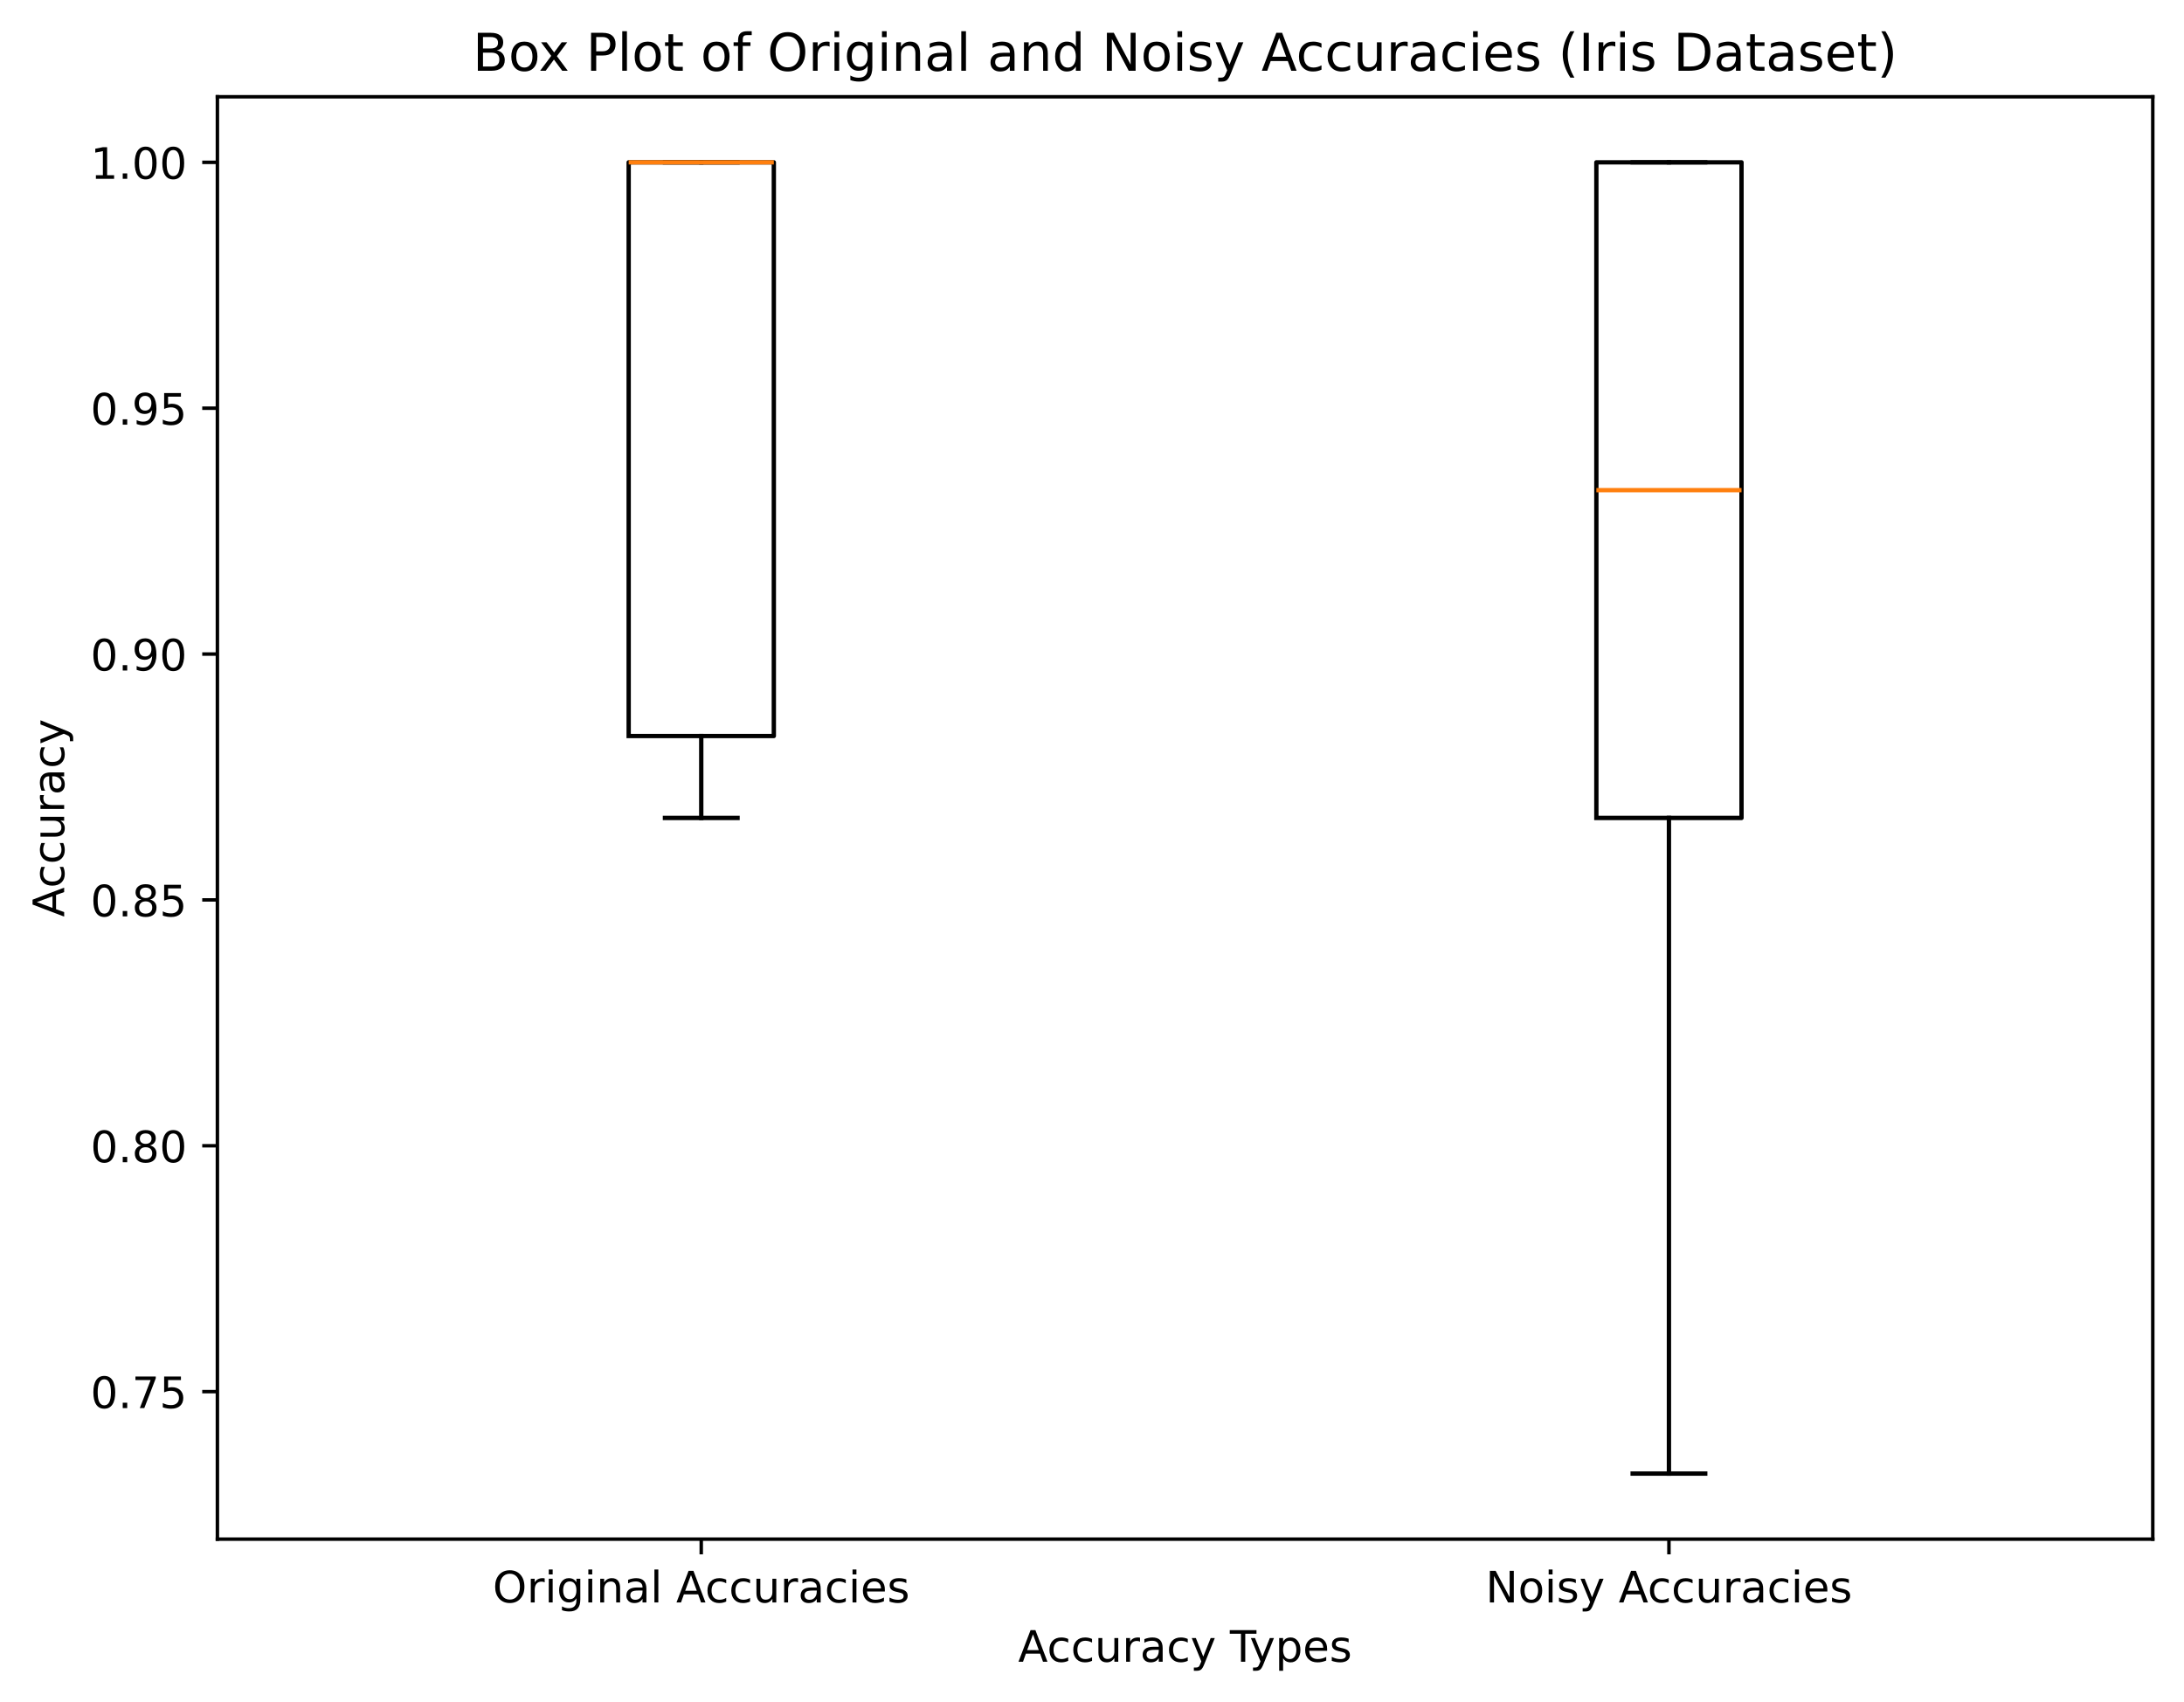
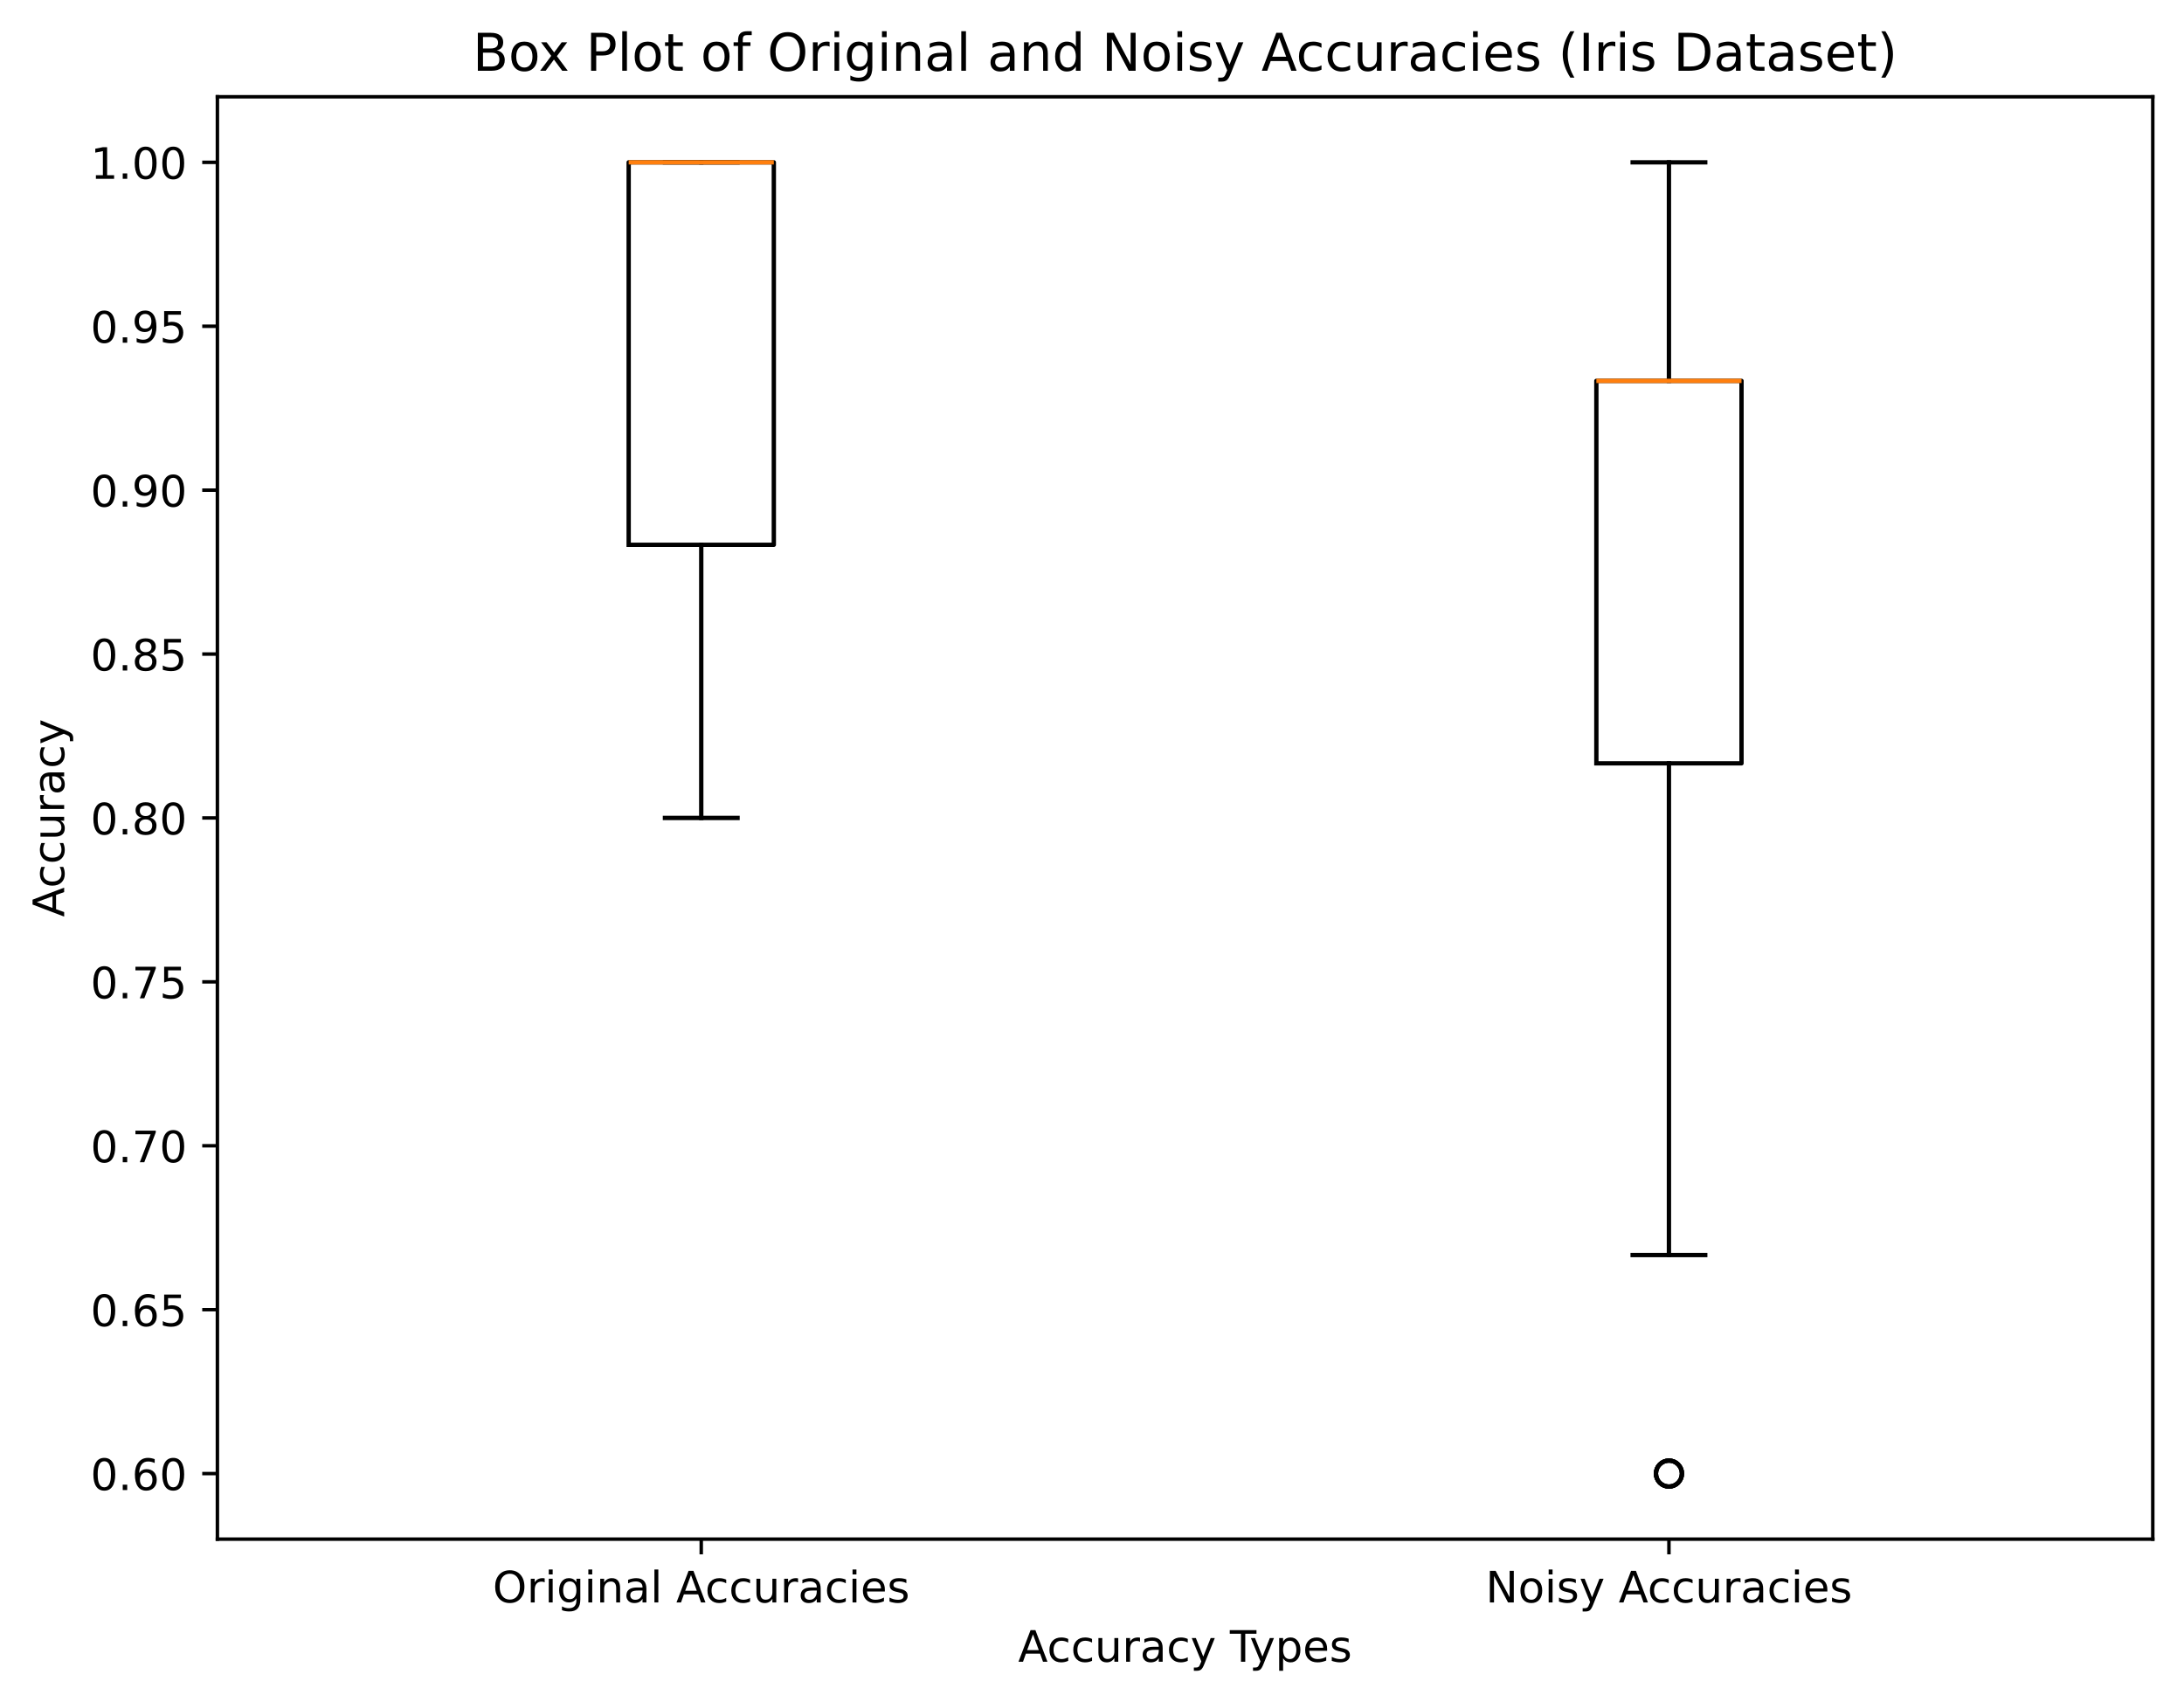
<svg xmlns="http://www.w3.org/2000/svg" xmlns:xlink="http://www.w3.org/1999/xlink" width="503.744pt" height="392.514pt" viewBox="0 0 503.744 392.514" version="1.1">
  <defs>
    <style type="text/css">*{stroke-linejoin: round; stroke-linecap: butt}</style>
  </defs>
  <g id="figure_1">
    <g id="patch_1">
      <path d="M 0 392.514  L 503.744 392.514  L 503.744 0  L 0 0  z " style="fill: #ffffff" />
    </g>
    <g id="axes_1">
      <g id="patch_2">
        <path d="M 50.144 354.958  L 496.544 354.958  L 496.544 22.318  L 50.144 22.318  z " style="fill: #ffffff" />
      </g>
      <g id="matplotlib.axis_1">
        <g id="xtick_1">
          <g id="line2d_1">
            <defs>
-               <path id="m49e9a0e9b3" d="M 0 0  L 0 3.5  " style="stroke: #000000; stroke-width: 0.8" />
+               <path id="m84f3344d67" d="M 0 0  L 0 3.5  " style="stroke: #000000; stroke-width: 0.8" />
            </defs>
            <g>
-               <use xlink:href="#m49e9a0e9b3" x="161.744" y="354.958" style="stroke: #000000; stroke-width: 0.8" />
+               <use xlink:href="#m84f3344d67" x="161.744" y="354.958" style="stroke: #000000; stroke-width: 0.8" />
            </g>
          </g>
          <g id="text_1">
            <g transform="translate(113.65 369.5566) scale(0.1 -0.1)">
              <defs>
                <path id="DejaVuSans-4f" d="M 2522 4238  Q 1834 4238 1429 3725  Q 1025 3213 1025 2328  Q 1025 1447 1429 934  Q 1834 422 2522 422  Q 3209 422 3611 934  Q 4013 1447 4013 2328  Q 4013 3213 3611 3725  Q 3209 4238 2522 4238  z M 2522 4750  Q 3503 4750 4090 4092  Q 4678 3434 4678 2328  Q 4678 1225 4090 567  Q 3503 -91 2522 -91  Q 1538 -91 948 565  Q 359 1222 359 2328  Q 359 3434 948 4092  Q 1538 4750 2522 4750  z " transform="scale(0.015625)" />
                <path id="DejaVuSans-72" d="M 2631 2963  Q 2534 3019 2420 3045  Q 2306 3072 2169 3072  Q 1681 3072 1420 2755  Q 1159 2438 1159 1844  L 1159 0  L 581 0  L 581 3500  L 1159 3500  L 1159 2956  Q 1341 3275 1631 3429  Q 1922 3584 2338 3584  Q 2397 3584 2469 3576  Q 2541 3569 2628 3553  L 2631 2963  z " transform="scale(0.015625)" />
                <path id="DejaVuSans-69" d="M 603 3500  L 1178 3500  L 1178 0  L 603 0  L 603 3500  z M 603 4863  L 1178 4863  L 1178 4134  L 603 4134  L 603 4863  z " transform="scale(0.015625)" />
                <path id="DejaVuSans-67" d="M 2906 1791  Q 2906 2416 2648 2759  Q 2391 3103 1925 3103  Q 1463 3103 1205 2759  Q 947 2416 947 1791  Q 947 1169 1205 825  Q 1463 481 1925 481  Q 2391 481 2648 825  Q 2906 1169 2906 1791  z M 3481 434  Q 3481 -459 3084 -895  Q 2688 -1331 1869 -1331  Q 1566 -1331 1297 -1286  Q 1028 -1241 775 -1147  L 775 -588  Q 1028 -725 1275 -790  Q 1522 -856 1778 -856  Q 2344 -856 2625 -561  Q 2906 -266 2906 331  L 2906 616  Q 2728 306 2450 153  Q 2172 0 1784 0  Q 1141 0 747 490  Q 353 981 353 1791  Q 353 2603 747 3093  Q 1141 3584 1784 3584  Q 2172 3584 2450 3431  Q 2728 3278 2906 2969  L 2906 3500  L 3481 3500  L 3481 434  z " transform="scale(0.015625)" />
                <path id="DejaVuSans-6e" d="M 3513 2113  L 3513 0  L 2938 0  L 2938 2094  Q 2938 2591 2744 2837  Q 2550 3084 2163 3084  Q 1697 3084 1428 2787  Q 1159 2491 1159 1978  L 1159 0  L 581 0  L 581 3500  L 1159 3500  L 1159 2956  Q 1366 3272 1645 3428  Q 1925 3584 2291 3584  Q 2894 3584 3203 3211  Q 3513 2838 3513 2113  z " transform="scale(0.015625)" />
                <path id="DejaVuSans-61" d="M 2194 1759  Q 1497 1759 1228 1600  Q 959 1441 959 1056  Q 959 750 1161 570  Q 1363 391 1709 391  Q 2188 391 2477 730  Q 2766 1069 2766 1631  L 2766 1759  L 2194 1759  z M 3341 1997  L 3341 0  L 2766 0  L 2766 531  Q 2569 213 2275 61  Q 1981 -91 1556 -91  Q 1019 -91 701 211  Q 384 513 384 1019  Q 384 1609 779 1909  Q 1175 2209 1959 2209  L 2766 2209  L 2766 2266  Q 2766 2663 2505 2880  Q 2244 3097 1772 3097  Q 1472 3097 1187 3025  Q 903 2953 641 2809  L 641 3341  Q 956 3463 1253 3523  Q 1550 3584 1831 3584  Q 2591 3584 2966 3190  Q 3341 2797 3341 1997  z " transform="scale(0.015625)" />
                <path id="DejaVuSans-6c" d="M 603 4863  L 1178 4863  L 1178 0  L 603 0  L 603 4863  z " transform="scale(0.015625)" />
                <path id="DejaVuSans-20" transform="scale(0.015625)" />
                <path id="DejaVuSans-41" d="M 2188 4044  L 1331 1722  L 3047 1722  L 2188 4044  z M 1831 4666  L 2547 4666  L 4325 0  L 3669 0  L 3244 1197  L 1141 1197  L 716 0  L 50 0  L 1831 4666  z " transform="scale(0.015625)" />
                <path id="DejaVuSans-63" d="M 3122 3366  L 3122 2828  Q 2878 2963 2633 3030  Q 2388 3097 2138 3097  Q 1578 3097 1268 2742  Q 959 2388 959 1747  Q 959 1106 1268 751  Q 1578 397 2138 397  Q 2388 397 2633 464  Q 2878 531 3122 666  L 3122 134  Q 2881 22 2623 -34  Q 2366 -91 2075 -91  Q 1284 -91 818 406  Q 353 903 353 1747  Q 353 2603 823 3093  Q 1294 3584 2113 3584  Q 2378 3584 2631 3529  Q 2884 3475 3122 3366  z " transform="scale(0.015625)" />
                <path id="DejaVuSans-75" d="M 544 1381  L 544 3500  L 1119 3500  L 1119 1403  Q 1119 906 1312 657  Q 1506 409 1894 409  Q 2359 409 2629 706  Q 2900 1003 2900 1516  L 2900 3500  L 3475 3500  L 3475 0  L 2900 0  L 2900 538  Q 2691 219 2414 64  Q 2138 -91 1772 -91  Q 1169 -91 856 284  Q 544 659 544 1381  z M 1991 3584  L 1991 3584  z " transform="scale(0.015625)" />
                <path id="DejaVuSans-65" d="M 3597 1894  L 3597 1613  L 953 1613  Q 991 1019 1311 708  Q 1631 397 2203 397  Q 2534 397 2845 478  Q 3156 559 3463 722  L 3463 178  Q 3153 47 2828 -22  Q 2503 -91 2169 -91  Q 1331 -91 842 396  Q 353 884 353 1716  Q 353 2575 817 3079  Q 1281 3584 2069 3584  Q 2775 3584 3186 3129  Q 3597 2675 3597 1894  z M 3022 2063  Q 3016 2534 2758 2815  Q 2500 3097 2075 3097  Q 1594 3097 1305 2825  Q 1016 2553 972 2059  L 3022 2063  z " transform="scale(0.015625)" />
                <path id="DejaVuSans-73" d="M 2834 3397  L 2834 2853  Q 2591 2978 2328 3040  Q 2066 3103 1784 3103  Q 1356 3103 1142 2972  Q 928 2841 928 2578  Q 928 2378 1081 2264  Q 1234 2150 1697 2047  L 1894 2003  Q 2506 1872 2764 1633  Q 3022 1394 3022 966  Q 3022 478 2636 193  Q 2250 -91 1575 -91  Q 1294 -91 989 -36  Q 684 19 347 128  L 347 722  Q 666 556 975 473  Q 1284 391 1588 391  Q 1994 391 2212 530  Q 2431 669 2431 922  Q 2431 1156 2273 1281  Q 2116 1406 1581 1522  L 1381 1569  Q 847 1681 609 1914  Q 372 2147 372 2553  Q 372 3047 722 3315  Q 1072 3584 1716 3584  Q 2034 3584 2315 3537  Q 2597 3491 2834 3397  z " transform="scale(0.015625)" />
              </defs>
              <use xlink:href="#DejaVuSans-4f" />
              <use xlink:href="#DejaVuSans-72" x="78.711" />
              <use xlink:href="#DejaVuSans-69" x="119.824" />
              <use xlink:href="#DejaVuSans-67" x="147.607" />
              <use xlink:href="#DejaVuSans-69" x="211.084" />
              <use xlink:href="#DejaVuSans-6e" x="238.867" />
              <use xlink:href="#DejaVuSans-61" x="302.246" />
              <use xlink:href="#DejaVuSans-6c" x="363.525" />
              <use xlink:href="#DejaVuSans-20" x="391.309" />
              <use xlink:href="#DejaVuSans-41" x="423.096" />
              <use xlink:href="#DejaVuSans-63" x="489.754" />
              <use xlink:href="#DejaVuSans-63" x="544.734" />
              <use xlink:href="#DejaVuSans-75" x="599.715" />
              <use xlink:href="#DejaVuSans-72" x="663.094" />
              <use xlink:href="#DejaVuSans-61" x="704.207" />
              <use xlink:href="#DejaVuSans-63" x="765.486" />
              <use xlink:href="#DejaVuSans-69" x="820.467" />
              <use xlink:href="#DejaVuSans-65" x="848.25" />
              <use xlink:href="#DejaVuSans-73" x="909.773" />
            </g>
          </g>
        </g>
        <g id="xtick_2">
          <g id="line2d_2">
            <g>
-               <use xlink:href="#m49e9a0e9b3" x="384.944" y="354.958" style="stroke: #000000; stroke-width: 0.8" />
+               <use xlink:href="#m84f3344d67" x="384.944" y="354.958" style="stroke: #000000; stroke-width: 0.8" />
            </g>
          </g>
          <g id="text_2">
            <g transform="translate(342.6625 369.5566) scale(0.1 -0.1)">
              <defs>
                <path id="DejaVuSans-4e" d="M 628 4666  L 1478 4666  L 3547 763  L 3547 4666  L 4159 4666  L 4159 0  L 3309 0  L 1241 3903  L 1241 0  L 628 0  L 628 4666  z " transform="scale(0.015625)" />
                <path id="DejaVuSans-6f" d="M 1959 3097  Q 1497 3097 1228 2736  Q 959 2375 959 1747  Q 959 1119 1226 758  Q 1494 397 1959 397  Q 2419 397 2687 759  Q 2956 1122 2956 1747  Q 2956 2369 2687 2733  Q 2419 3097 1959 3097  z M 1959 3584  Q 2709 3584 3137 3096  Q 3566 2609 3566 1747  Q 3566 888 3137 398  Q 2709 -91 1959 -91  Q 1206 -91 779 398  Q 353 888 353 1747  Q 353 2609 779 3096  Q 1206 3584 1959 3584  z " transform="scale(0.015625)" />
                <path id="DejaVuSans-79" d="M 2059 -325  Q 1816 -950 1584 -1140  Q 1353 -1331 966 -1331  L 506 -1331  L 506 -850  L 844 -850  Q 1081 -850 1212 -737  Q 1344 -625 1503 -206  L 1606 56  L 191 3500  L 800 3500  L 1894 763  L 2988 3500  L 3597 3500  L 2059 -325  z " transform="scale(0.015625)" />
              </defs>
              <use xlink:href="#DejaVuSans-4e" />
              <use xlink:href="#DejaVuSans-6f" x="74.805" />
              <use xlink:href="#DejaVuSans-69" x="135.986" />
              <use xlink:href="#DejaVuSans-73" x="163.77" />
              <use xlink:href="#DejaVuSans-79" x="215.869" />
              <use xlink:href="#DejaVuSans-20" x="275.049" />
              <use xlink:href="#DejaVuSans-41" x="306.836" />
              <use xlink:href="#DejaVuSans-63" x="373.494" />
              <use xlink:href="#DejaVuSans-63" x="428.475" />
              <use xlink:href="#DejaVuSans-75" x="483.455" />
              <use xlink:href="#DejaVuSans-72" x="546.834" />
              <use xlink:href="#DejaVuSans-61" x="587.947" />
              <use xlink:href="#DejaVuSans-63" x="649.227" />
              <use xlink:href="#DejaVuSans-69" x="704.207" />
              <use xlink:href="#DejaVuSans-65" x="731.99" />
              <use xlink:href="#DejaVuSans-73" x="793.514" />
            </g>
          </g>
        </g>
        <g id="text_3">
          <g transform="translate(234.8391 383.2347) scale(0.1 -0.1)">
            <defs>
              <path id="DejaVuSans-54" d="M -19 4666  L 3928 4666  L 3928 4134  L 2272 4134  L 2272 0  L 1638 0  L 1638 4134  L -19 4134  L -19 4666  z " transform="scale(0.015625)" />
              <path id="DejaVuSans-70" d="M 1159 525  L 1159 -1331  L 581 -1331  L 581 3500  L 1159 3500  L 1159 2969  Q 1341 3281 1617 3432  Q 1894 3584 2278 3584  Q 2916 3584 3314 3078  Q 3713 2572 3713 1747  Q 3713 922 3314 415  Q 2916 -91 2278 -91  Q 1894 -91 1617 61  Q 1341 213 1159 525  z M 3116 1747  Q 3116 2381 2855 2742  Q 2594 3103 2138 3103  Q 1681 3103 1420 2742  Q 1159 2381 1159 1747  Q 1159 1113 1420 752  Q 1681 391 2138 391  Q 2594 391 2855 752  Q 3116 1113 3116 1747  z " transform="scale(0.015625)" />
            </defs>
            <use xlink:href="#DejaVuSans-41" />
            <use xlink:href="#DejaVuSans-63" x="66.658" />
            <use xlink:href="#DejaVuSans-63" x="121.639" />
            <use xlink:href="#DejaVuSans-75" x="176.619" />
            <use xlink:href="#DejaVuSans-72" x="239.998" />
            <use xlink:href="#DejaVuSans-61" x="281.111" />
            <use xlink:href="#DejaVuSans-63" x="342.391" />
            <use xlink:href="#DejaVuSans-79" x="397.371" />
            <use xlink:href="#DejaVuSans-20" x="456.551" />
            <use xlink:href="#DejaVuSans-54" x="488.338" />
            <use xlink:href="#DejaVuSans-79" x="533.797" />
            <use xlink:href="#DejaVuSans-70" x="592.977" />
            <use xlink:href="#DejaVuSans-65" x="656.453" />
            <use xlink:href="#DejaVuSans-73" x="717.977" />
          </g>
        </g>
      </g>
      <g id="matplotlib.axis_2">
        <g id="ytick_1">
          <g id="line2d_3">
            <defs>
-               <path id="m292fc39366" d="M 0 0  L -3.5 0  " style="stroke: #000000; stroke-width: 0.8" />
+               <path id="m456802568d" d="M 0 0  L -3.5 0  " style="stroke: #000000; stroke-width: 0.8" />
            </defs>
            <g>
-               <use xlink:href="#m292fc39366" x="50.144" y="320.938" style="stroke: #000000; stroke-width: 0.8" />
+               <use xlink:href="#m456802568d" x="50.144" y="339.838" style="stroke: #000000; stroke-width: 0.8" />
            </g>
          </g>
          <g id="text_4">
-             <g transform="translate(20.87813 324.7373) scale(0.1 -0.1)">
+             <g transform="translate(20.87813 343.6373) scale(0.1 -0.1)">
              <defs>
                <path id="DejaVuSans-30" d="M 2034 4250  Q 1547 4250 1301 3770  Q 1056 3291 1056 2328  Q 1056 1369 1301 889  Q 1547 409 2034 409  Q 2525 409 2770 889  Q 3016 1369 3016 2328  Q 3016 3291 2770 3770  Q 2525 4250 2034 4250  z M 2034 4750  Q 2819 4750 3233 4129  Q 3647 3509 3647 2328  Q 3647 1150 3233 529  Q 2819 -91 2034 -91  Q 1250 -91 836 529  Q 422 1150 422 2328  Q 422 3509 836 4129  Q 1250 4750 2034 4750  z " transform="scale(0.015625)" />
                <path id="DejaVuSans-2e" d="M 684 794  L 1344 794  L 1344 0  L 684 0  L 684 794  z " transform="scale(0.015625)" />
+                 <path id="DejaVuSans-36" d="M 2113 2584  Q 1688 2584 1439 2293  Q 1191 2003 1191 1497  Q 1191 994 1439 701  Q 1688 409 2113 409  Q 2538 409 2786 701  Q 3034 994 3034 1497  Q 3034 2003 2786 2293  Q 2538 2584 2113 2584  z M 3366 4563  L 3366 3988  Q 3128 4100 2886 4159  Q 2644 4219 2406 4219  Q 1781 4219 1451 3797  Q 1122 3375 1075 2522  Q 1259 2794 1537 2939  Q 1816 3084 2150 3084  Q 2853 3084 3261 2657  Q 3669 2231 3669 1497  Q 3669 778 3244 343  Q 2819 -91 2113 -91  Q 1303 -91 875 529  Q 447 1150 447 2328  Q 447 3434 972 4092  Q 1497 4750 2381 4750  Q 2619 4750 2861 4703  Q 3103 4656 3366 4563  z " transform="scale(0.015625)" />
+               </defs>
+               <use xlink:href="#DejaVuSans-30" />
+               <use xlink:href="#DejaVuSans-2e" x="63.623" />
+               <use xlink:href="#DejaVuSans-36" x="95.41" />
+               <use xlink:href="#DejaVuSans-30" x="159.033" />
+             </g>
+           </g>
+         </g>
+         <g id="ytick_2">
+           <g id="line2d_4">
+             <g>
+               <use xlink:href="#m456802568d" x="50.144" y="302.038" style="stroke: #000000; stroke-width: 0.8" />
+             </g>
+           </g>
+           <g id="text_5">
+             <g transform="translate(20.87813 305.8373) scale(0.1 -0.1)">
+               <defs>
+                 <path id="DejaVuSans-35" d="M 691 4666  L 3169 4666  L 3169 4134  L 1269 4134  L 1269 2991  Q 1406 3038 1543 3061  Q 1681 3084 1819 3084  Q 2600 3084 3056 2656  Q 3513 2228 3513 1497  Q 3513 744 3044 326  Q 2575 -91 1722 -91  Q 1428 -91 1123 -41  Q 819 9 494 109  L 494 744  Q 775 591 1075 516  Q 1375 441 1709 441  Q 2250 441 2565 725  Q 2881 1009 2881 1497  Q 2881 1984 2565 2268  Q 2250 2553 1709 2553  Q 1456 2553 1204 2497  Q 953 2441 691 2322  L 691 4666  z " transform="scale(0.015625)" />
+               </defs>
+               <use xlink:href="#DejaVuSans-30" />
+               <use xlink:href="#DejaVuSans-2e" x="63.623" />
+               <use xlink:href="#DejaVuSans-36" x="95.41" />
+               <use xlink:href="#DejaVuSans-35" x="159.033" />
+             </g>
+           </g>
+         </g>
+         <g id="ytick_3">
+           <g id="line2d_5">
+             <g>
+               <use xlink:href="#m456802568d" x="50.144" y="264.238" style="stroke: #000000; stroke-width: 0.8" />
+             </g>
+           </g>
+           <g id="text_6">
+             <g transform="translate(20.87813 268.0373) scale(0.1 -0.1)">
+               <defs>
                <path id="DejaVuSans-37" d="M 525 4666  L 3525 4666  L 3525 4397  L 1831 0  L 1172 0  L 2766 4134  L 525 4134  L 525 4666  z " transform="scale(0.015625)" />
-                 <path id="DejaVuSans-35" d="M 691 4666  L 3169 4666  L 3169 4134  L 1269 4134  L 1269 2991  Q 1406 3038 1543 3061  Q 1681 3084 1819 3084  Q 2600 3084 3056 2656  Q 3513 2228 3513 1497  Q 3513 744 3044 326  Q 2575 -91 1722 -91  Q 1428 -91 1123 -41  Q 819 9 494 109  L 494 744  Q 775 591 1075 516  Q 1375 441 1709 441  Q 2250 441 2565 725  Q 2881 1009 2881 1497  Q 2881 1984 2565 2268  Q 2250 2553 1709 2553  Q 1456 2553 1204 2497  Q 953 2441 691 2322  L 691 4666  z " transform="scale(0.015625)" />
-               </defs>
+               </defs>
+               <use xlink:href="#DejaVuSans-30" />
+               <use xlink:href="#DejaVuSans-2e" x="63.623" />
+               <use xlink:href="#DejaVuSans-37" x="95.41" />
+               <use xlink:href="#DejaVuSans-30" x="159.033" />
+             </g>
+           </g>
+         </g>
+         <g id="ytick_4">
+           <g id="line2d_6">
+             <g>
+               <use xlink:href="#m456802568d" x="50.144" y="226.438" style="stroke: #000000; stroke-width: 0.8" />
+             </g>
+           </g>
+           <g id="text_7">
+             <g transform="translate(20.87813 230.2373) scale(0.1 -0.1)">
              <use xlink:href="#DejaVuSans-30" />
              <use xlink:href="#DejaVuSans-2e" x="63.623" />
              <use xlink:href="#DejaVuSans-37" x="95.41" />
              <use xlink:href="#DejaVuSans-35" x="159.033" />
            </g>
          </g>
        </g>
-         <g id="ytick_2">
-           <g id="line2d_4">
-             <g>
-               <use xlink:href="#m292fc39366" x="50.144" y="264.238" style="stroke: #000000; stroke-width: 0.8" />
-             </g>
-           </g>
-           <g id="text_5">
-             <g transform="translate(20.87813 268.0373) scale(0.1 -0.1)">
+         <g id="ytick_5">
+           <g id="line2d_7">
+             <g>
+               <use xlink:href="#m456802568d" x="50.144" y="188.638" style="stroke: #000000; stroke-width: 0.8" />
+             </g>
+           </g>
+           <g id="text_8">
+             <g transform="translate(20.87813 192.4373) scale(0.1 -0.1)">
              <defs>
                <path id="DejaVuSans-38" d="M 2034 2216  Q 1584 2216 1326 1975  Q 1069 1734 1069 1313  Q 1069 891 1326 650  Q 1584 409 2034 409  Q 2484 409 2743 651  Q 3003 894 3003 1313  Q 3003 1734 2745 1975  Q 2488 2216 2034 2216  z M 1403 2484  Q 997 2584 770 2862  Q 544 3141 544 3541  Q 544 4100 942 4425  Q 1341 4750 2034 4750  Q 2731 4750 3128 4425  Q 3525 4100 3525 3541  Q 3525 3141 3298 2862  Q 3072 2584 2669 2484  Q 3125 2378 3379 2068  Q 3634 1759 3634 1313  Q 3634 634 3220 271  Q 2806 -91 2034 -91  Q 1263 -91 848 271  Q 434 634 434 1313  Q 434 1759 690 2068  Q 947 2378 1403 2484  z M 1172 3481  Q 1172 3119 1398 2916  Q 1625 2713 2034 2713  Q 2441 2713 2670 2916  Q 2900 3119 2900 3481  Q 2900 3844 2670 4047  Q 2441 4250 2034 4250  Q 1625 4250 1398 4047  Q 1172 3844 1172 3481  z " transform="scale(0.015625)" />
              </defs>
              <use xlink:href="#DejaVuSans-30" />
              <use xlink:href="#DejaVuSans-2e" x="63.623" />
              <use xlink:href="#DejaVuSans-38" x="95.41" />
              <use xlink:href="#DejaVuSans-30" x="159.033" />
            </g>
          </g>
        </g>
-         <g id="ytick_3">
-           <g id="line2d_5">
-             <g>
-               <use xlink:href="#m292fc39366" x="50.144" y="207.538" style="stroke: #000000; stroke-width: 0.8" />
-             </g>
-           </g>
-           <g id="text_6">
-             <g transform="translate(20.87813 211.3373) scale(0.1 -0.1)">
+         <g id="ytick_6">
+           <g id="line2d_8">
+             <g>
+               <use xlink:href="#m456802568d" x="50.144" y="150.838" style="stroke: #000000; stroke-width: 0.8" />
+             </g>
+           </g>
+           <g id="text_9">
+             <g transform="translate(20.87813 154.6373) scale(0.1 -0.1)">
              <use xlink:href="#DejaVuSans-30" />
              <use xlink:href="#DejaVuSans-2e" x="63.623" />
              <use xlink:href="#DejaVuSans-38" x="95.41" />
              <use xlink:href="#DejaVuSans-35" x="159.033" />
            </g>
          </g>
        </g>
-         <g id="ytick_4">
-           <g id="line2d_6">
-             <g>
-               <use xlink:href="#m292fc39366" x="50.144" y="150.838" style="stroke: #000000; stroke-width: 0.8" />
-             </g>
-           </g>
-           <g id="text_7">
-             <g transform="translate(20.87813 154.6373) scale(0.1 -0.1)">
+         <g id="ytick_7">
+           <g id="line2d_9">
+             <g>
+               <use xlink:href="#m456802568d" x="50.144" y="113.038" style="stroke: #000000; stroke-width: 0.8" />
+             </g>
+           </g>
+           <g id="text_10">
+             <g transform="translate(20.87813 116.8373) scale(0.1 -0.1)">
              <defs>
                <path id="DejaVuSans-39" d="M 703 97  L 703 672  Q 941 559 1184 500  Q 1428 441 1663 441  Q 2288 441 2617 861  Q 2947 1281 2994 2138  Q 2813 1869 2534 1725  Q 2256 1581 1919 1581  Q 1219 1581 811 2004  Q 403 2428 403 3163  Q 403 3881 828 4315  Q 1253 4750 1959 4750  Q 2769 4750 3195 4129  Q 3622 3509 3622 2328  Q 3622 1225 3098 567  Q 2575 -91 1691 -91  Q 1453 -91 1209 -44  Q 966 3 703 97  z M 1959 2075  Q 2384 2075 2632 2365  Q 2881 2656 2881 3163  Q 2881 3666 2632 3958  Q 2384 4250 1959 4250  Q 1534 4250 1286 3958  Q 1038 3666 1038 3163  Q 1038 2656 1286 2365  Q 1534 2075 1959 2075  z " transform="scale(0.015625)" />
              </defs>
              <use xlink:href="#DejaVuSans-30" />
              <use xlink:href="#DejaVuSans-2e" x="63.623" />
              <use xlink:href="#DejaVuSans-39" x="95.41" />
              <use xlink:href="#DejaVuSans-30" x="159.033" />
            </g>
          </g>
        </g>
-         <g id="ytick_5">
-           <g id="line2d_7">
-             <g>
-               <use xlink:href="#m292fc39366" x="50.144" y="94.138" style="stroke: #000000; stroke-width: 0.8" />
-             </g>
-           </g>
-           <g id="text_8">
-             <g transform="translate(20.87813 97.93734) scale(0.1 -0.1)">
+         <g id="ytick_8">
+           <g id="line2d_10">
+             <g>
+               <use xlink:href="#m456802568d" x="50.144" y="75.238" style="stroke: #000000; stroke-width: 0.8" />
+             </g>
+           </g>
+           <g id="text_11">
+             <g transform="translate(20.87813 79.03734) scale(0.1 -0.1)">
              <use xlink:href="#DejaVuSans-30" />
              <use xlink:href="#DejaVuSans-2e" x="63.623" />
              <use xlink:href="#DejaVuSans-39" x="95.41" />
              <use xlink:href="#DejaVuSans-35" x="159.033" />
            </g>
          </g>
        </g>
-         <g id="ytick_6">
-           <g id="line2d_8">
-             <g>
-               <use xlink:href="#m292fc39366" x="50.144" y="37.438" style="stroke: #000000; stroke-width: 0.8" />
-             </g>
-           </g>
-           <g id="text_9">
+         <g id="ytick_9">
+           <g id="line2d_11">
+             <g>
+               <use xlink:href="#m456802568d" x="50.144" y="37.438" style="stroke: #000000; stroke-width: 0.8" />
+             </g>
+           </g>
+           <g id="text_12">
            <g transform="translate(20.87813 41.23734) scale(0.1 -0.1)">
              <defs>
                <path id="DejaVuSans-31" d="M 794 531  L 1825 531  L 1825 4091  L 703 3866  L 703 4441  L 1819 4666  L 2450 4666  L 2450 531  L 3481 531  L 3481 0  L 794 0  L 794 531  z " transform="scale(0.015625)" />
              </defs>
              <use xlink:href="#DejaVuSans-31" />
              <use xlink:href="#DejaVuSans-2e" x="63.623" />
              <use xlink:href="#DejaVuSans-30" x="95.41" />
              <use xlink:href="#DejaVuSans-30" x="159.033" />
            </g>
          </g>
        </g>
-         <g id="text_10">
+         <g id="text_13">
          <g transform="translate(14.79844 211.4663) rotate(-90) scale(0.1 -0.1)">
            <use xlink:href="#DejaVuSans-41" />
            <use xlink:href="#DejaVuSans-63" x="66.658" />
            <use xlink:href="#DejaVuSans-63" x="121.639" />
            <use xlink:href="#DejaVuSans-75" x="176.619" />
            <use xlink:href="#DejaVuSans-72" x="239.998" />
            <use xlink:href="#DejaVuSans-61" x="281.111" />
            <use xlink:href="#DejaVuSans-63" x="342.391" />
            <use xlink:href="#DejaVuSans-79" x="397.371" />
          </g>
        </g>
      </g>
-       <g id="line2d_9">
-         <path d="M 145.004 169.738  L 178.484 169.738  L 178.484 37.438  L 145.004 37.438  L 145.004 169.738  " clip-path="url(#p7a92949192)" style="fill: none; stroke: #000000; stroke-linecap: square" />
-       </g>
-       <g id="line2d_10">
-         <path d="M 161.744 169.738  L 161.744 188.638  " clip-path="url(#p7a92949192)" style="fill: none; stroke: #000000; stroke-linecap: square" />
-       </g>
-       <g id="line2d_11">
-         <path d="M 161.744 37.438  L 161.744 37.438  " clip-path="url(#p7a92949192)" style="fill: none; stroke: #000000; stroke-linecap: square" />
-       </g>
      <g id="line2d_12">
-         <path d="M 153.374 188.638  L 170.114 188.638  " clip-path="url(#p7a92949192)" style="fill: none; stroke: #000000; stroke-linecap: square" />
+         <path d="M 145.004 125.638  L 178.484 125.638  L 178.484 37.438  L 145.004 37.438  L 145.004 125.638  " clip-path="url(#pe82135ba50)" style="fill: none; stroke: #000000; stroke-linecap: square" />
      </g>
      <g id="line2d_13">
-         <path d="M 153.374 37.438  L 170.114 37.438  " clip-path="url(#p7a92949192)" style="fill: none; stroke: #000000; stroke-linecap: square" />
-       </g>
-       <g id="line2d_14" />
+         <path d="M 161.744 125.638  L 161.744 188.638  " clip-path="url(#pe82135ba50)" style="fill: none; stroke: #000000; stroke-linecap: square" />
+       </g>
+       <g id="line2d_14">
+         <path d="M 161.744 37.438  L 161.744 37.438  " clip-path="url(#pe82135ba50)" style="fill: none; stroke: #000000; stroke-linecap: square" />
+       </g>
      <g id="line2d_15">
-         <path d="M 368.204 188.638  L 401.684 188.638  L 401.684 37.438  L 368.204 37.438  L 368.204 188.638  " clip-path="url(#p7a92949192)" style="fill: none; stroke: #000000; stroke-linecap: square" />
+         <path d="M 153.374 188.638  L 170.114 188.638  " clip-path="url(#pe82135ba50)" style="fill: none; stroke: #000000; stroke-linecap: square" />
      </g>
      <g id="line2d_16">
-         <path d="M 384.944 188.638  L 384.944 339.838  " clip-path="url(#p7a92949192)" style="fill: none; stroke: #000000; stroke-linecap: square" />
-       </g>
-       <g id="line2d_17">
-         <path d="M 384.944 37.438  L 384.944 37.438  " clip-path="url(#p7a92949192)" style="fill: none; stroke: #000000; stroke-linecap: square" />
-       </g>
+         <path d="M 153.374 37.438  L 170.114 37.438  " clip-path="url(#pe82135ba50)" style="fill: none; stroke: #000000; stroke-linecap: square" />
+       </g>
+       <g id="line2d_17" />
      <g id="line2d_18">
-         <path d="M 376.574 339.838  L 393.314 339.838  " clip-path="url(#p7a92949192)" style="fill: none; stroke: #000000; stroke-linecap: square" />
+         <path d="M 368.204 176.038  L 401.684 176.038  L 401.684 87.838  L 368.204 87.838  L 368.204 176.038  " clip-path="url(#pe82135ba50)" style="fill: none; stroke: #000000; stroke-linecap: square" />
      </g>
      <g id="line2d_19">
-         <path d="M 376.574 37.438  L 393.314 37.438  " clip-path="url(#p7a92949192)" style="fill: none; stroke: #000000; stroke-linecap: square" />
-       </g>
-       <g id="line2d_20" />
+         <path d="M 384.944 176.038  L 384.944 289.438  " clip-path="url(#pe82135ba50)" style="fill: none; stroke: #000000; stroke-linecap: square" />
+       </g>
+       <g id="line2d_20">
+         <path d="M 384.944 87.838  L 384.944 37.438  " clip-path="url(#pe82135ba50)" style="fill: none; stroke: #000000; stroke-linecap: square" />
+       </g>
      <g id="line2d_21">
-         <path d="M 145.004 37.438  L 178.484 37.438  " clip-path="url(#p7a92949192)" style="fill: none; stroke: #ff7f0e" />
+         <path d="M 376.574 289.438  L 393.314 289.438  " clip-path="url(#pe82135ba50)" style="fill: none; stroke: #000000; stroke-linecap: square" />
      </g>
      <g id="line2d_22">
-         <path d="M 368.204 113.038  L 401.684 113.038  " clip-path="url(#p7a92949192)" style="fill: none; stroke: #ff7f0e" />
+         <path d="M 376.574 37.438  L 393.314 37.438  " clip-path="url(#pe82135ba50)" style="fill: none; stroke: #000000; stroke-linecap: square" />
+       </g>
+       <g id="line2d_23">
+         <defs>
+           <path id="m44f989c036" d="M 0 3  C 0.796 3 1.559 2.684 2.121 2.121  C 2.684 1.559 3 0.796 3 0  C 3 -0.796 2.684 -1.559 2.121 -2.121  C 1.559 -2.684 0.796 -3 0 -3  C -0.796 -3 -1.559 -2.684 -2.121 -2.121  C -2.684 -1.559 -3 -0.796 -3 0  C -3 0.796 -2.684 1.559 -2.121 2.121  C -1.559 2.684 -0.796 3 0 3  z " style="stroke: #000000" />
+         </defs>
+         <g clip-path="url(#pe82135ba50)">
+           <use xlink:href="#m44f989c036" x="384.944" y="339.838" style="fill-opacity: 0; stroke: #000000" />
+           <use xlink:href="#m44f989c036" x="384.944" y="339.838" style="fill-opacity: 0; stroke: #000000" />
+           <use xlink:href="#m44f989c036" x="384.944" y="339.838" style="fill-opacity: 0; stroke: #000000" />
+         </g>
+       </g>
+       <g id="line2d_24">
+         <path d="M 145.004 37.438  L 178.484 37.438  " clip-path="url(#pe82135ba50)" style="fill: none; stroke: #ff7f0e" />
+       </g>
+       <g id="line2d_25">
+         <path d="M 368.204 87.838  L 401.684 87.838  " clip-path="url(#pe82135ba50)" style="fill: none; stroke: #ff7f0e" />
      </g>
      <g id="patch_3">
        <path d="M 50.144 354.958  L 50.144 22.318  " style="fill: none; stroke: #000000; stroke-width: 0.8; stroke-linejoin: miter; stroke-linecap: square" />
      </g>
      <g id="patch_4">
        <path d="M 496.544 354.958  L 496.544 22.318  " style="fill: none; stroke: #000000; stroke-width: 0.8; stroke-linejoin: miter; stroke-linecap: square" />
      </g>
      <g id="patch_5">
        <path d="M 50.144 354.958  L 496.544 354.958  " style="fill: none; stroke: #000000; stroke-width: 0.8; stroke-linejoin: miter; stroke-linecap: square" />
      </g>
      <g id="patch_6">
        <path d="M 50.144 22.318  L 496.544 22.318  " style="fill: none; stroke: #000000; stroke-width: 0.8; stroke-linejoin: miter; stroke-linecap: square" />
      </g>
-       <g id="text_11">
+       <g id="text_14">
        <g transform="translate(109.0413 16.31812) scale(0.12 -0.12)">
          <defs>
            <path id="DejaVuSans-42" d="M 1259 2228  L 1259 519  L 2272 519  Q 2781 519 3026 730  Q 3272 941 3272 1375  Q 3272 1813 3026 2020  Q 2781 2228 2272 2228  L 1259 2228  z M 1259 4147  L 1259 2741  L 2194 2741  Q 2656 2741 2882 2914  Q 3109 3088 3109 3444  Q 3109 3797 2882 3972  Q 2656 4147 2194 4147  L 1259 4147  z M 628 4666  L 2241 4666  Q 2963 4666 3353 4366  Q 3744 4066 3744 3513  Q 3744 3084 3544 2831  Q 3344 2578 2956 2516  Q 3422 2416 3680 2098  Q 3938 1781 3938 1306  Q 3938 681 3513 340  Q 3088 0 2303 0  L 628 0  L 628 4666  z " transform="scale(0.015625)" />
            <path id="DejaVuSans-78" d="M 3513 3500  L 2247 1797  L 3578 0  L 2900 0  L 1881 1375  L 863 0  L 184 0  L 1544 1831  L 300 3500  L 978 3500  L 1906 2253  L 2834 3500  L 3513 3500  z " transform="scale(0.015625)" />
            <path id="DejaVuSans-50" d="M 1259 4147  L 1259 2394  L 2053 2394  Q 2494 2394 2734 2622  Q 2975 2850 2975 3272  Q 2975 3691 2734 3919  Q 2494 4147 2053 4147  L 1259 4147  z M 628 4666  L 2053 4666  Q 2838 4666 3239 4311  Q 3641 3956 3641 3272  Q 3641 2581 3239 2228  Q 2838 1875 2053 1875  L 1259 1875  L 1259 0  L 628 0  L 628 4666  z " transform="scale(0.015625)" />
            <path id="DejaVuSans-74" d="M 1172 4494  L 1172 3500  L 2356 3500  L 2356 3053  L 1172 3053  L 1172 1153  Q 1172 725 1289 603  Q 1406 481 1766 481  L 2356 481  L 2356 0  L 1766 0  Q 1100 0 847 248  Q 594 497 594 1153  L 594 3053  L 172 3053  L 172 3500  L 594 3500  L 594 4494  L 1172 4494  z " transform="scale(0.015625)" />
            <path id="DejaVuSans-66" d="M 2375 4863  L 2375 4384  L 1825 4384  Q 1516 4384 1395 4259  Q 1275 4134 1275 3809  L 1275 3500  L 2222 3500  L 2222 3053  L 1275 3053  L 1275 0  L 697 0  L 697 3053  L 147 3053  L 147 3500  L 697 3500  L 697 3744  Q 697 4328 969 4595  Q 1241 4863 1831 4863  L 2375 4863  z " transform="scale(0.015625)" />
            <path id="DejaVuSans-64" d="M 2906 2969  L 2906 4863  L 3481 4863  L 3481 0  L 2906 0  L 2906 525  Q 2725 213 2448 61  Q 2172 -91 1784 -91  Q 1150 -91 751 415  Q 353 922 353 1747  Q 353 2572 751 3078  Q 1150 3584 1784 3584  Q 2172 3584 2448 3432  Q 2725 3281 2906 2969  z M 947 1747  Q 947 1113 1208 752  Q 1469 391 1925 391  Q 2381 391 2643 752  Q 2906 1113 2906 1747  Q 2906 2381 2643 2742  Q 2381 3103 1925 3103  Q 1469 3103 1208 2742  Q 947 2381 947 1747  z " transform="scale(0.015625)" />
            <path id="DejaVuSans-28" d="M 1984 4856  Q 1566 4138 1362 3434  Q 1159 2731 1159 2009  Q 1159 1288 1364 580  Q 1569 -128 1984 -844  L 1484 -844  Q 1016 -109 783 600  Q 550 1309 550 2009  Q 550 2706 781 3412  Q 1013 4119 1484 4856  L 1984 4856  z " transform="scale(0.015625)" />
            <path id="DejaVuSans-49" d="M 628 4666  L 1259 4666  L 1259 0  L 628 0  L 628 4666  z " transform="scale(0.015625)" />
            <path id="DejaVuSans-44" d="M 1259 4147  L 1259 519  L 2022 519  Q 2988 519 3436 956  Q 3884 1394 3884 2338  Q 3884 3275 3436 3711  Q 2988 4147 2022 4147  L 1259 4147  z M 628 4666  L 1925 4666  Q 3281 4666 3915 4102  Q 4550 3538 4550 2338  Q 4550 1131 3912 565  Q 3275 0 1925 0  L 628 0  L 628 4666  z " transform="scale(0.015625)" />
            <path id="DejaVuSans-29" d="M 513 4856  L 1013 4856  Q 1481 4119 1714 3412  Q 1947 2706 1947 2009  Q 1947 1309 1714 600  Q 1481 -109 1013 -844  L 513 -844  Q 928 -128 1133 580  Q 1338 1288 1338 2009  Q 1338 2731 1133 3434  Q 928 4138 513 4856  z " transform="scale(0.015625)" />
          </defs>
          <use xlink:href="#DejaVuSans-42" />
          <use xlink:href="#DejaVuSans-6f" x="68.604" />
          <use xlink:href="#DejaVuSans-78" x="126.66" />
          <use xlink:href="#DejaVuSans-20" x="185.84" />
          <use xlink:href="#DejaVuSans-50" x="217.627" />
          <use xlink:href="#DejaVuSans-6c" x="277.93" />
          <use xlink:href="#DejaVuSans-6f" x="305.713" />
          <use xlink:href="#DejaVuSans-74" x="366.895" />
          <use xlink:href="#DejaVuSans-20" x="406.104" />
          <use xlink:href="#DejaVuSans-6f" x="437.891" />
          <use xlink:href="#DejaVuSans-66" x="499.072" />
          <use xlink:href="#DejaVuSans-20" x="534.277" />
          <use xlink:href="#DejaVuSans-4f" x="566.064" />
          <use xlink:href="#DejaVuSans-72" x="644.775" />
          <use xlink:href="#DejaVuSans-69" x="685.889" />
          <use xlink:href="#DejaVuSans-67" x="713.672" />
          <use xlink:href="#DejaVuSans-69" x="777.148" />
          <use xlink:href="#DejaVuSans-6e" x="804.932" />
          <use xlink:href="#DejaVuSans-61" x="868.311" />
          <use xlink:href="#DejaVuSans-6c" x="929.59" />
          <use xlink:href="#DejaVuSans-20" x="957.373" />
          <use xlink:href="#DejaVuSans-61" x="989.16" />
          <use xlink:href="#DejaVuSans-6e" x="1050.439" />
          <use xlink:href="#DejaVuSans-64" x="1113.818" />
          <use xlink:href="#DejaVuSans-20" x="1177.295" />
          <use xlink:href="#DejaVuSans-4e" x="1209.082" />
          <use xlink:href="#DejaVuSans-6f" x="1283.887" />
          <use xlink:href="#DejaVuSans-69" x="1345.068" />
          <use xlink:href="#DejaVuSans-73" x="1372.852" />
          <use xlink:href="#DejaVuSans-79" x="1424.951" />
          <use xlink:href="#DejaVuSans-20" x="1484.131" />
          <use xlink:href="#DejaVuSans-41" x="1515.918" />
          <use xlink:href="#DejaVuSans-63" x="1582.576" />
          <use xlink:href="#DejaVuSans-63" x="1637.557" />
          <use xlink:href="#DejaVuSans-75" x="1692.537" />
          <use xlink:href="#DejaVuSans-72" x="1755.916" />
          <use xlink:href="#DejaVuSans-61" x="1797.029" />
          <use xlink:href="#DejaVuSans-63" x="1858.309" />
          <use xlink:href="#DejaVuSans-69" x="1913.289" />
          <use xlink:href="#DejaVuSans-65" x="1941.072" />
          <use xlink:href="#DejaVuSans-73" x="2002.596" />
          <use xlink:href="#DejaVuSans-20" x="2054.695" />
          <use xlink:href="#DejaVuSans-28" x="2086.482" />
          <use xlink:href="#DejaVuSans-49" x="2125.496" />
          <use xlink:href="#DejaVuSans-72" x="2154.988" />
          <use xlink:href="#DejaVuSans-69" x="2196.102" />
          <use xlink:href="#DejaVuSans-73" x="2223.885" />
          <use xlink:href="#DejaVuSans-20" x="2275.984" />
          <use xlink:href="#DejaVuSans-44" x="2307.771" />
          <use xlink:href="#DejaVuSans-61" x="2384.773" />
          <use xlink:href="#DejaVuSans-74" x="2446.053" />
          <use xlink:href="#DejaVuSans-61" x="2485.262" />
          <use xlink:href="#DejaVuSans-73" x="2546.541" />
          <use xlink:href="#DejaVuSans-65" x="2598.641" />
          <use xlink:href="#DejaVuSans-74" x="2660.164" />
          <use xlink:href="#DejaVuSans-29" x="2699.373" />
        </g>
      </g>
    </g>
  </g>
  <defs>
-     <clipPath id="p7a92949192">
+     <clipPath id="pe82135ba50">
      <rect x="50.144" y="22.318" width="446.4" height="332.64" />
    </clipPath>
  </defs>
</svg>
